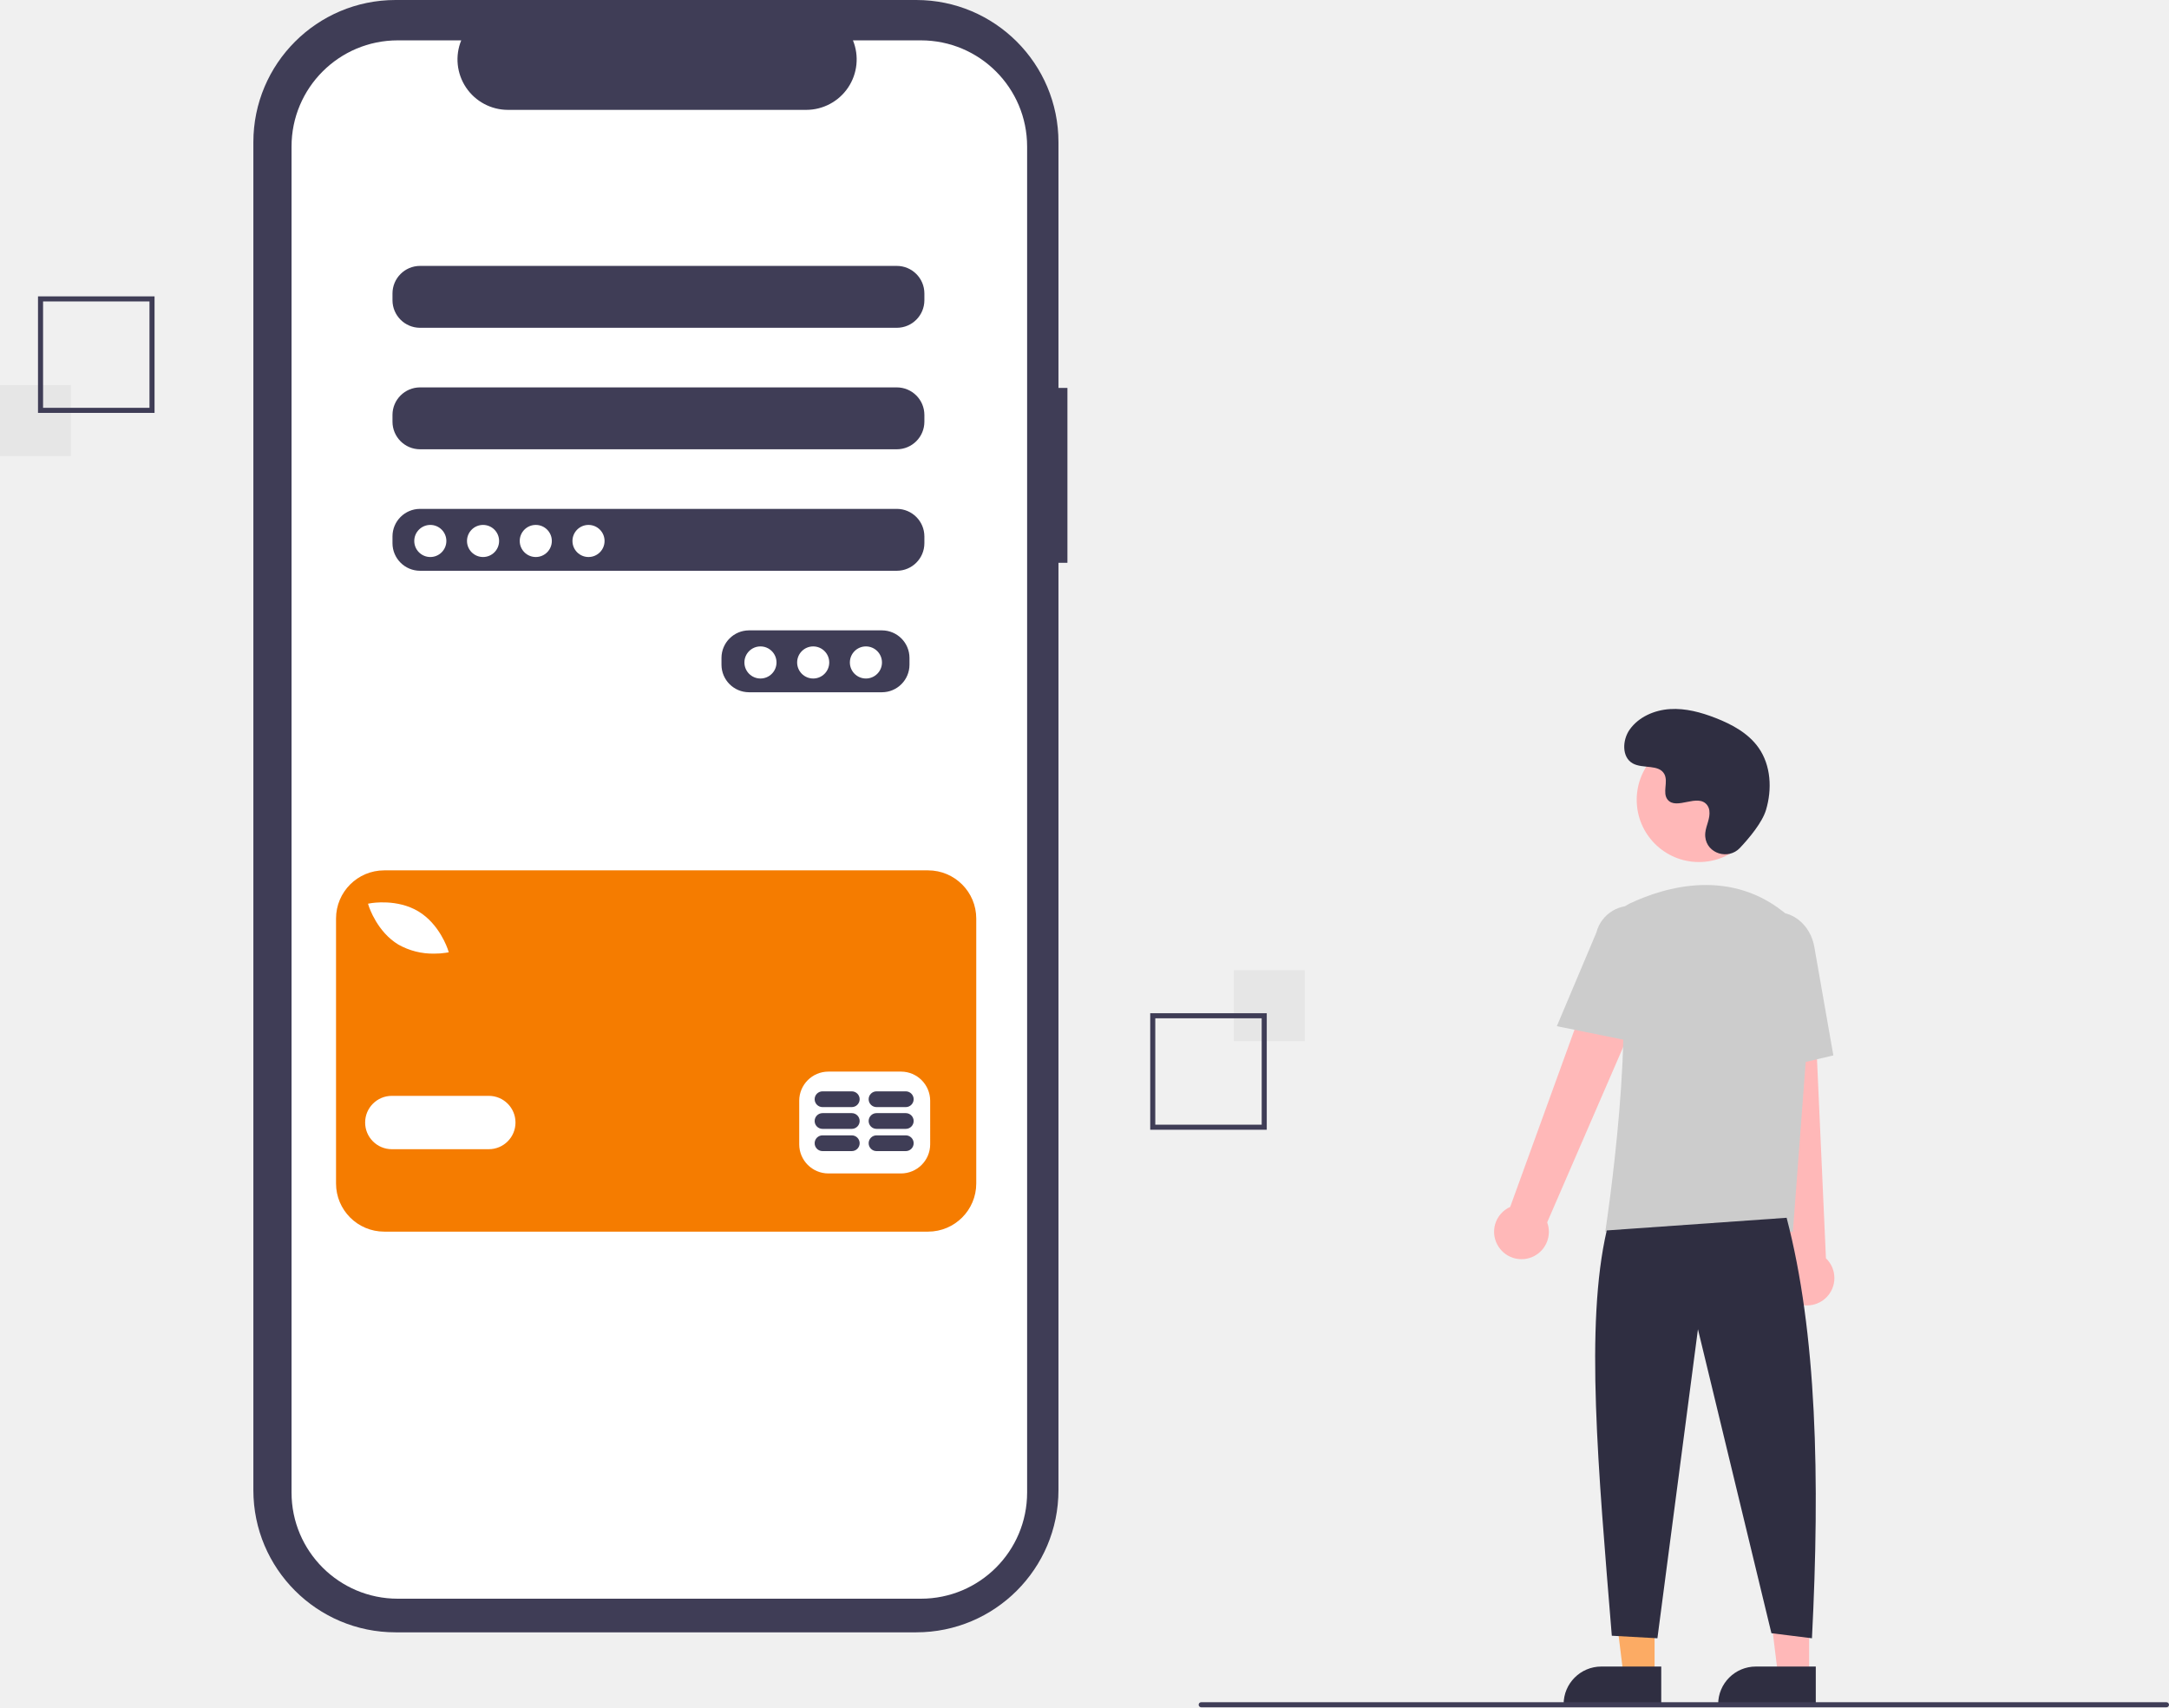
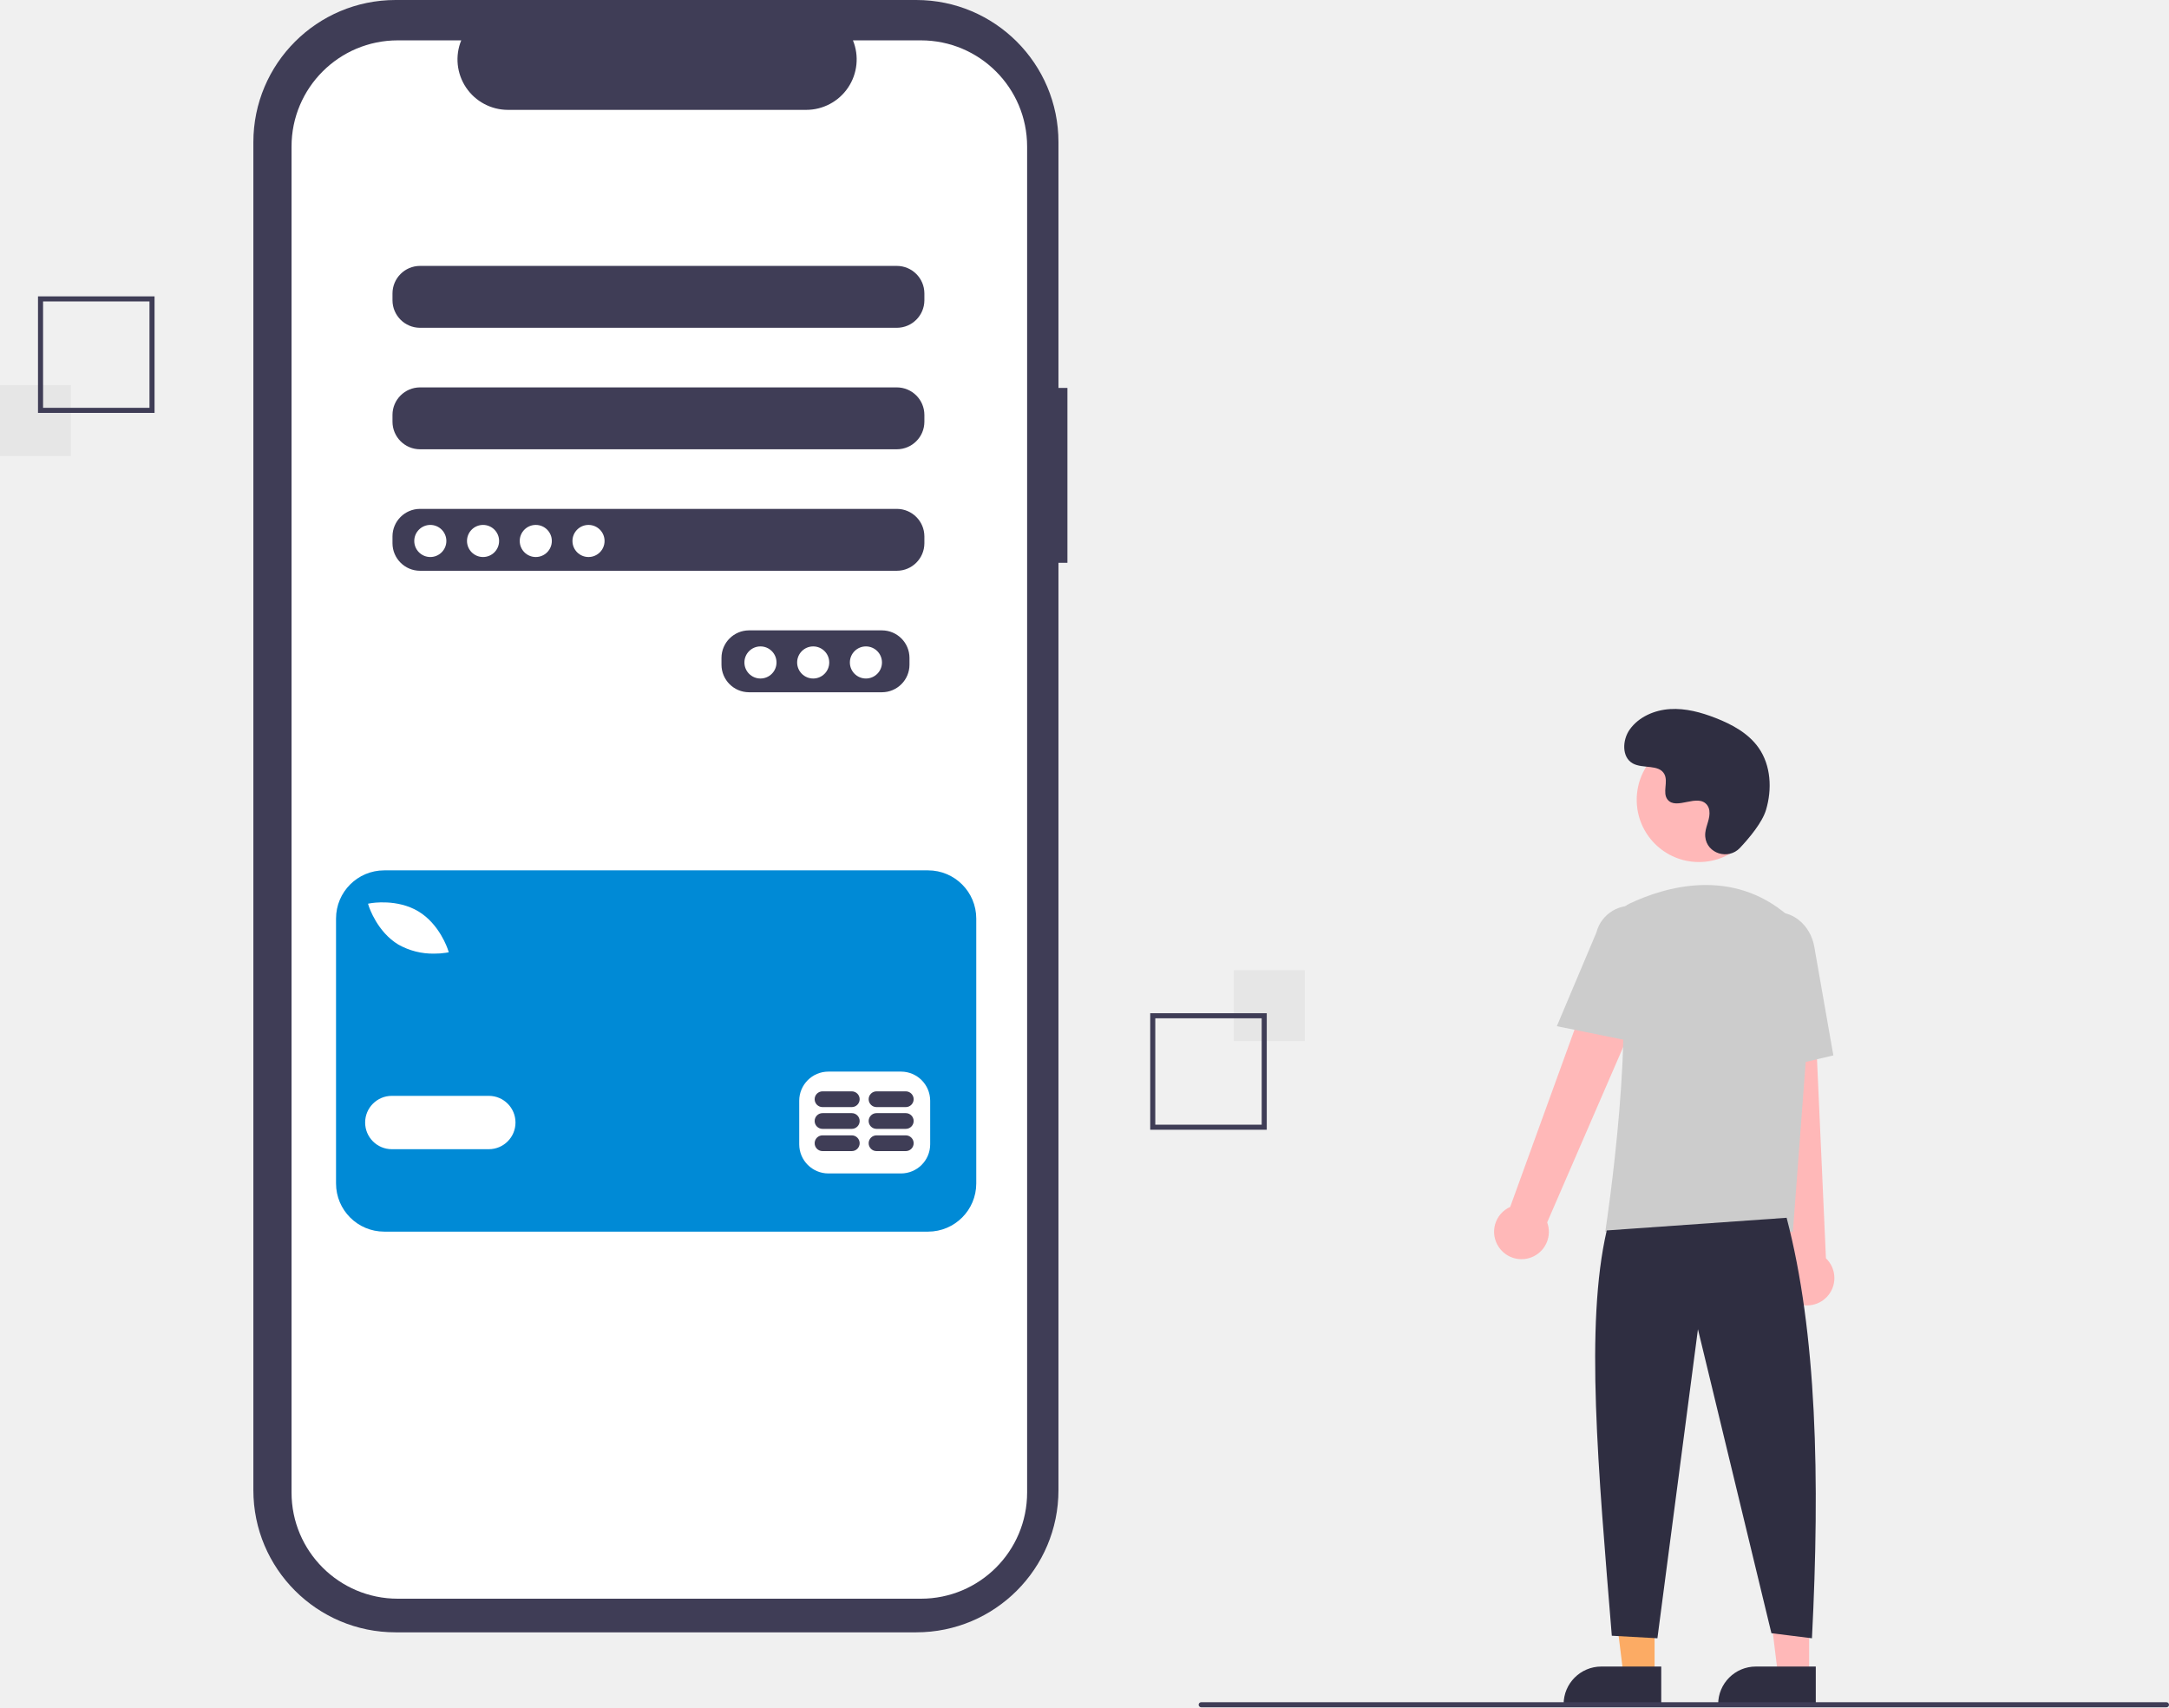
<svg xmlns="http://www.w3.org/2000/svg" data-name="Layer 1" width="856.122" height="674" viewBox="0 0 856.122 674">
  <path d="M593.264,266.136h-3.541V169.139A56.139,56.139,0,0,0,533.584,113H328.083a56.139,56.139,0,0,0-56.139,56.139v532.132a56.139,56.139,0,0,0,56.139,56.139h205.501a56.139,56.139,0,0,0,56.139-56.139V335.18h3.541Z" transform="translate(-171.939 -113)" fill="#3f3d56" />
  <path d="M535.426,128.933H508.601A19.918,19.918,0,0,1,490.16,156.374H372.431a19.918,19.918,0,0,1-18.441-27.441H328.935a41.924,41.924,0,0,0-41.924,41.924V702.209a41.924,41.924,0,0,0,41.924,41.924H535.426a41.924,41.924,0,0,0,41.924-41.924V170.857a41.924,41.924,0,0,0-41.924-41.924Zm-4.507,246.497a10.891,10.891,0,0,1-10.859,10.859H467.574a10.891,10.891,0,0,1-10.859-10.859v-2.715a10.891,10.891,0,0,1,10.859-10.859h52.486a10.891,10.891,0,0,1,10.859,10.859Zm5.882-47.961a10.891,10.891,0,0,1-10.859,10.859H337.716a10.891,10.891,0,0,1-10.859-10.859v-2.715a10.891,10.891,0,0,1,10.859-10.859H525.942a10.891,10.891,0,0,1,10.859,10.859Zm0-47.961a10.891,10.891,0,0,1-10.859,10.859H337.716a10.891,10.891,0,0,1-10.859-10.859v-2.715a10.891,10.891,0,0,1,10.859-10.859H525.942a10.891,10.891,0,0,1,10.859,10.859Zm0-47.961a10.891,10.891,0,0,1-10.859,10.859H337.716a10.891,10.891,0,0,1-10.859-10.859v-2.715a10.891,10.891,0,0,1,10.859-10.859H525.942a10.891,10.891,0,0,1,10.859,10.859Z" transform="translate(-171.939 -113)" fill="#fff" />
  <circle cx="169.849" cy="213.564" r="6.335" fill="#fff" />
  <circle cx="190.663" cy="213.564" r="6.335" fill="#fff" />
  <circle cx="211.476" cy="213.564" r="6.335" fill="#fff" />
  <circle cx="232.29" cy="213.564" r="6.335" fill="#fff" />
  <circle cx="300.16" cy="261.526" r="6.335" fill="#fff" />
  <circle cx="320.973" cy="261.526" r="6.335" fill="#fff" />
  <circle cx="341.787" cy="261.526" r="6.335" fill="#fff" />
-   <path d="M538.258,456.601H323.591a19.016,19.016,0,0,0-19.016,19.016v104.59a19.016,19.016,0,0,0,19.016,19.016H538.258a19.016,19.016,0,0,0,19.016-19.016V475.617a19.016,19.016,0,0,0-19.016-19.016Zm-219.978,12.972c.424-.077,10.476-1.787,18.799,3.221,8.323,5.007,11.521,14.691,11.653,15.1l.336,1.044-1.08.192a28.669,28.669,0,0,1-4.658.342,27.738,27.738,0,0,1-14.141-3.564c-8.323-5.007-11.52-14.69-11.652-15.099l-.337-1.044Zm46.599,97.105H326.591a10.529,10.529,0,0,1,0-21.058h38.288a10.529,10.529,0,0,1,0,21.058Zm174.209-1.914A11.52,11.52,0,0,1,527.6,576.25H498.885a11.52,11.52,0,0,1-11.486-11.486V547.534A11.52,11.52,0,0,1,498.885,536.048h28.716a11.52,11.52,0,0,1,11.486,11.486Z" transform="translate(-171.939 -113)" fill="#f57c00" />
+   <path d="M538.258,456.601H323.591a19.016,19.016,0,0,0-19.016,19.016v104.59a19.016,19.016,0,0,0,19.016,19.016H538.258a19.016,19.016,0,0,0,19.016-19.016V475.617a19.016,19.016,0,0,0-19.016-19.016Zm-219.978,12.972c.424-.077,10.476-1.787,18.799,3.221,8.323,5.007,11.521,14.691,11.653,15.1l.336,1.044-1.08.192a28.669,28.669,0,0,1-4.658.342,27.738,27.738,0,0,1-14.141-3.564c-8.323-5.007-11.52-14.69-11.652-15.099l-.337-1.044Zm46.599,97.105H326.591a10.529,10.529,0,0,1,0-21.058h38.288a10.529,10.529,0,0,1,0,21.058Zm174.209-1.914A11.52,11.52,0,0,1,527.6,576.25H498.885a11.52,11.52,0,0,1-11.486-11.486V547.534A11.52,11.52,0,0,1,498.885,536.048h28.716a11.52,11.52,0,0,1,11.486,11.486Z" transform="translate(-171.939 -113)" fill="#008ad6" />
  <path d="M508.143,561.213H496.598a3.108,3.108,0,0,0,0,6.217h11.546a3.108,3.108,0,0,0,0-6.217Z" transform="translate(-171.939 -113)" fill="#3f3d56" />
  <path d="M529.459,561.213H517.913a3.108,3.108,0,0,0,0,6.217H529.459a3.108,3.108,0,0,0,0-6.217Z" transform="translate(-171.939 -113)" fill="#3f3d56" />
  <path d="M508.142,552.438H496.596a3.108,3.108,0,0,0,0,6.217h11.546a3.108,3.108,0,0,0,0-6.217Z" transform="translate(-171.939 -113)" fill="#3f3d56" />
  <path d="M529.457,552.438H517.911a3.108,3.108,0,0,0,0,6.217h11.546a3.108,3.108,0,0,0,0-6.217Z" transform="translate(-171.939 -113)" fill="#3f3d56" />
  <path d="M508.142,543.841H496.596a3.108,3.108,0,0,0,0,6.217h11.546a3.108,3.108,0,0,0,0-6.217Z" transform="translate(-171.939 -113)" fill="#3f3d56" />
  <path d="M529.457,543.841H517.911a3.108,3.108,0,0,0,0,6.217h11.546a3.108,3.108,0,0,0,0-6.217Z" transform="translate(-171.939 -113)" fill="#3f3d56" />
  <rect x="487" y="383" width="28" height="28" fill="#e6e6e6" />
  <path d="M625.939,513h46v46h-46Zm44,2h-42v42h42Z" transform="translate(-171.939 -113)" fill="#3f3d56" />
  <rect y="152" width="28" height="28" fill="#e6e6e6" />
  <path d="M232.939,276h-46V230h46Zm-44-2h42V232h-42Z" transform="translate(-171.939 -113)" fill="#3f3d56" />
  <polygon points="653.077 661.417 640.817 661.417 634.985 614.129 653.079 614.129 653.077 661.417" fill="#FCAB64" />
  <path d="M632.06,657.914H655.704a0,0,0,0,1,0,0v14.887a0,0,0,0,1,0,0H617.173a0,0,0,0,1,0,0v0A14.887,14.887,0,0,1,632.06,657.914Z" fill="#2f2e41" />
  <polygon points="714.077 661.417 701.817 661.417 695.985 614.129 714.079 614.129 714.077 661.417" fill="#ffb8b8" />
  <path d="M693.06,657.914H716.704a0,0,0,0,1,0,0v14.887a0,0,0,0,1,0,0H678.173a0,0,0,0,1,0,0v0A14.887,14.887,0,0,1,693.06,657.914Z" fill="#2f2e41" />
  <path d="M763.515,605.303a10.743,10.743,0,0,1,4.511-15.843l41.676-114.867,20.507,11.191L782.624,595.556a10.801,10.801,0,0,1-19.109,9.748Z" transform="translate(-171.939 -113)" fill="#ffb8b8" />
  <path d="M879.754,626.887a10.743,10.743,0,0,1-2.893-16.217L863.95,489.161l23.338,1.066L892.653,609.748a10.801,10.801,0,0,1-12.9,17.139Z" transform="translate(-171.939 -113)" fill="#ffb8b8" />
  <circle cx="670.584" cy="315.756" r="24.561" fill="#ffb8b8" />
  <path d="M879.597,599.252H805.55l.089-.576c.133-.861,13.197-86.439,3.562-114.436a11.813,11.813,0,0,1,6.069-14.583h0c13.772-6.485,40.208-14.471,62.52,4.909a28.234,28.234,0,0,1,9.459,23.396Z" transform="translate(-171.939 -113)" fill="#ccc" />
  <path d="M819.772,524.884l-33.337-6.763,15.626-37.03a13.997,13.997,0,0,1,27.106,6.998Z" transform="translate(-171.939 -113)" fill="#ccc" />
  <path d="M862.468,537.442l-2.004-45.941c-1.52-8.636,3.424-16.8,11.027-18.135,7.605-1.33,15.032,4.66,16.558,13.36l7.533,42.928Z" transform="translate(-171.939 -113)" fill="#ccc" />
  <path d="M877.133,593.752c11.915,45.377,13.214,103.069,10,166l-16-2-29-120-16,122-18-1c-5.377-66.03-10.613-122.715-2-160Z" transform="translate(-171.939 -113)" fill="#2f2e41" />
  <path d="M858.706,447.738c-4.582,4.881-13.091,2.261-13.688-4.407a8.055,8.055,0,0,1,.01-1.556c.308-2.954,2.015-5.635,1.606-8.754a4.59,4.59,0,0,0-.84-2.149c-3.651-4.889-12.222,2.187-15.668-2.239-2.113-2.714.371-6.987-1.251-10.021-2.14-4.004-8.479-2.029-12.454-4.221-4.423-2.439-4.158-9.225-1.247-13.353,3.551-5.034,9.776-7.72,15.923-8.107s12.253,1.275,17.992,3.511c6.521,2.541,12.988,6.054,17.001,11.788,4.88,6.973,5.35,16.348,2.909,24.502C867.515,437.693,862.448,443.752,858.706,447.738Z" transform="translate(-171.939 -113)" fill="#2f2e41" />
  <path d="M1027.061,787h-381a1,1,0,0,1,0-2h381a1,1,0,0,1,0,2Z" transform="translate(-171.939 -113)" fill="#3f3d56" />
</svg>
